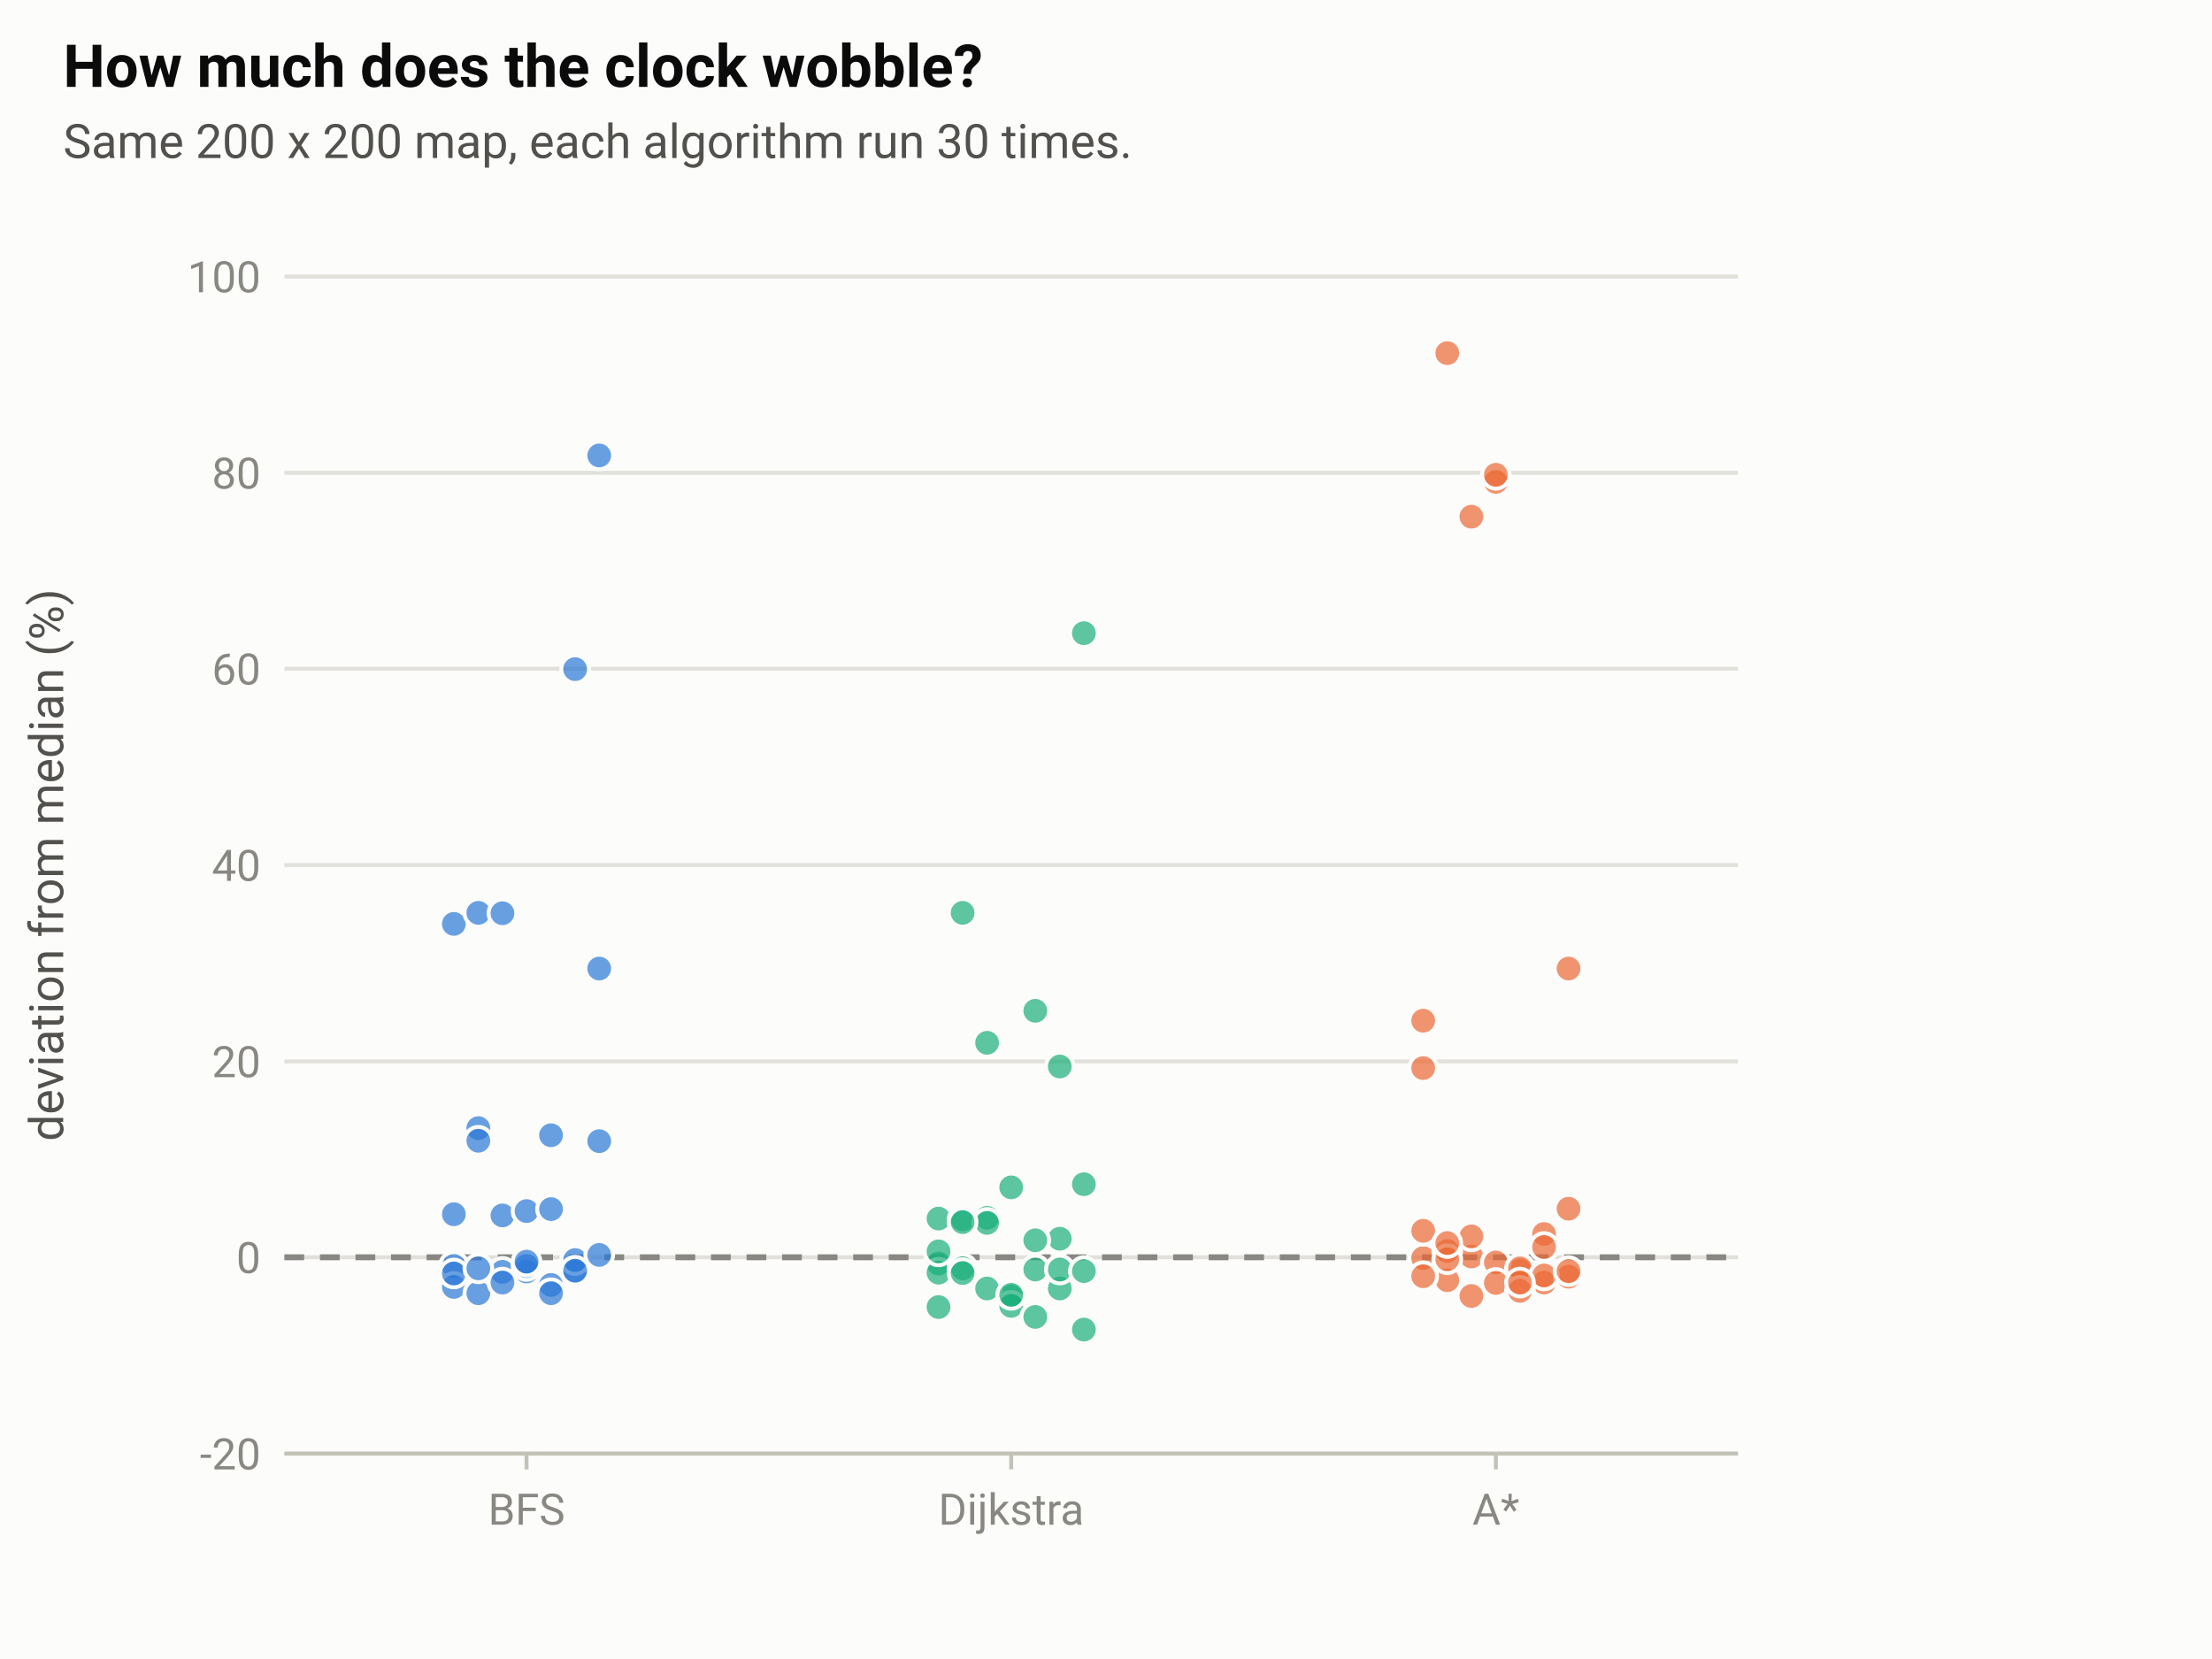
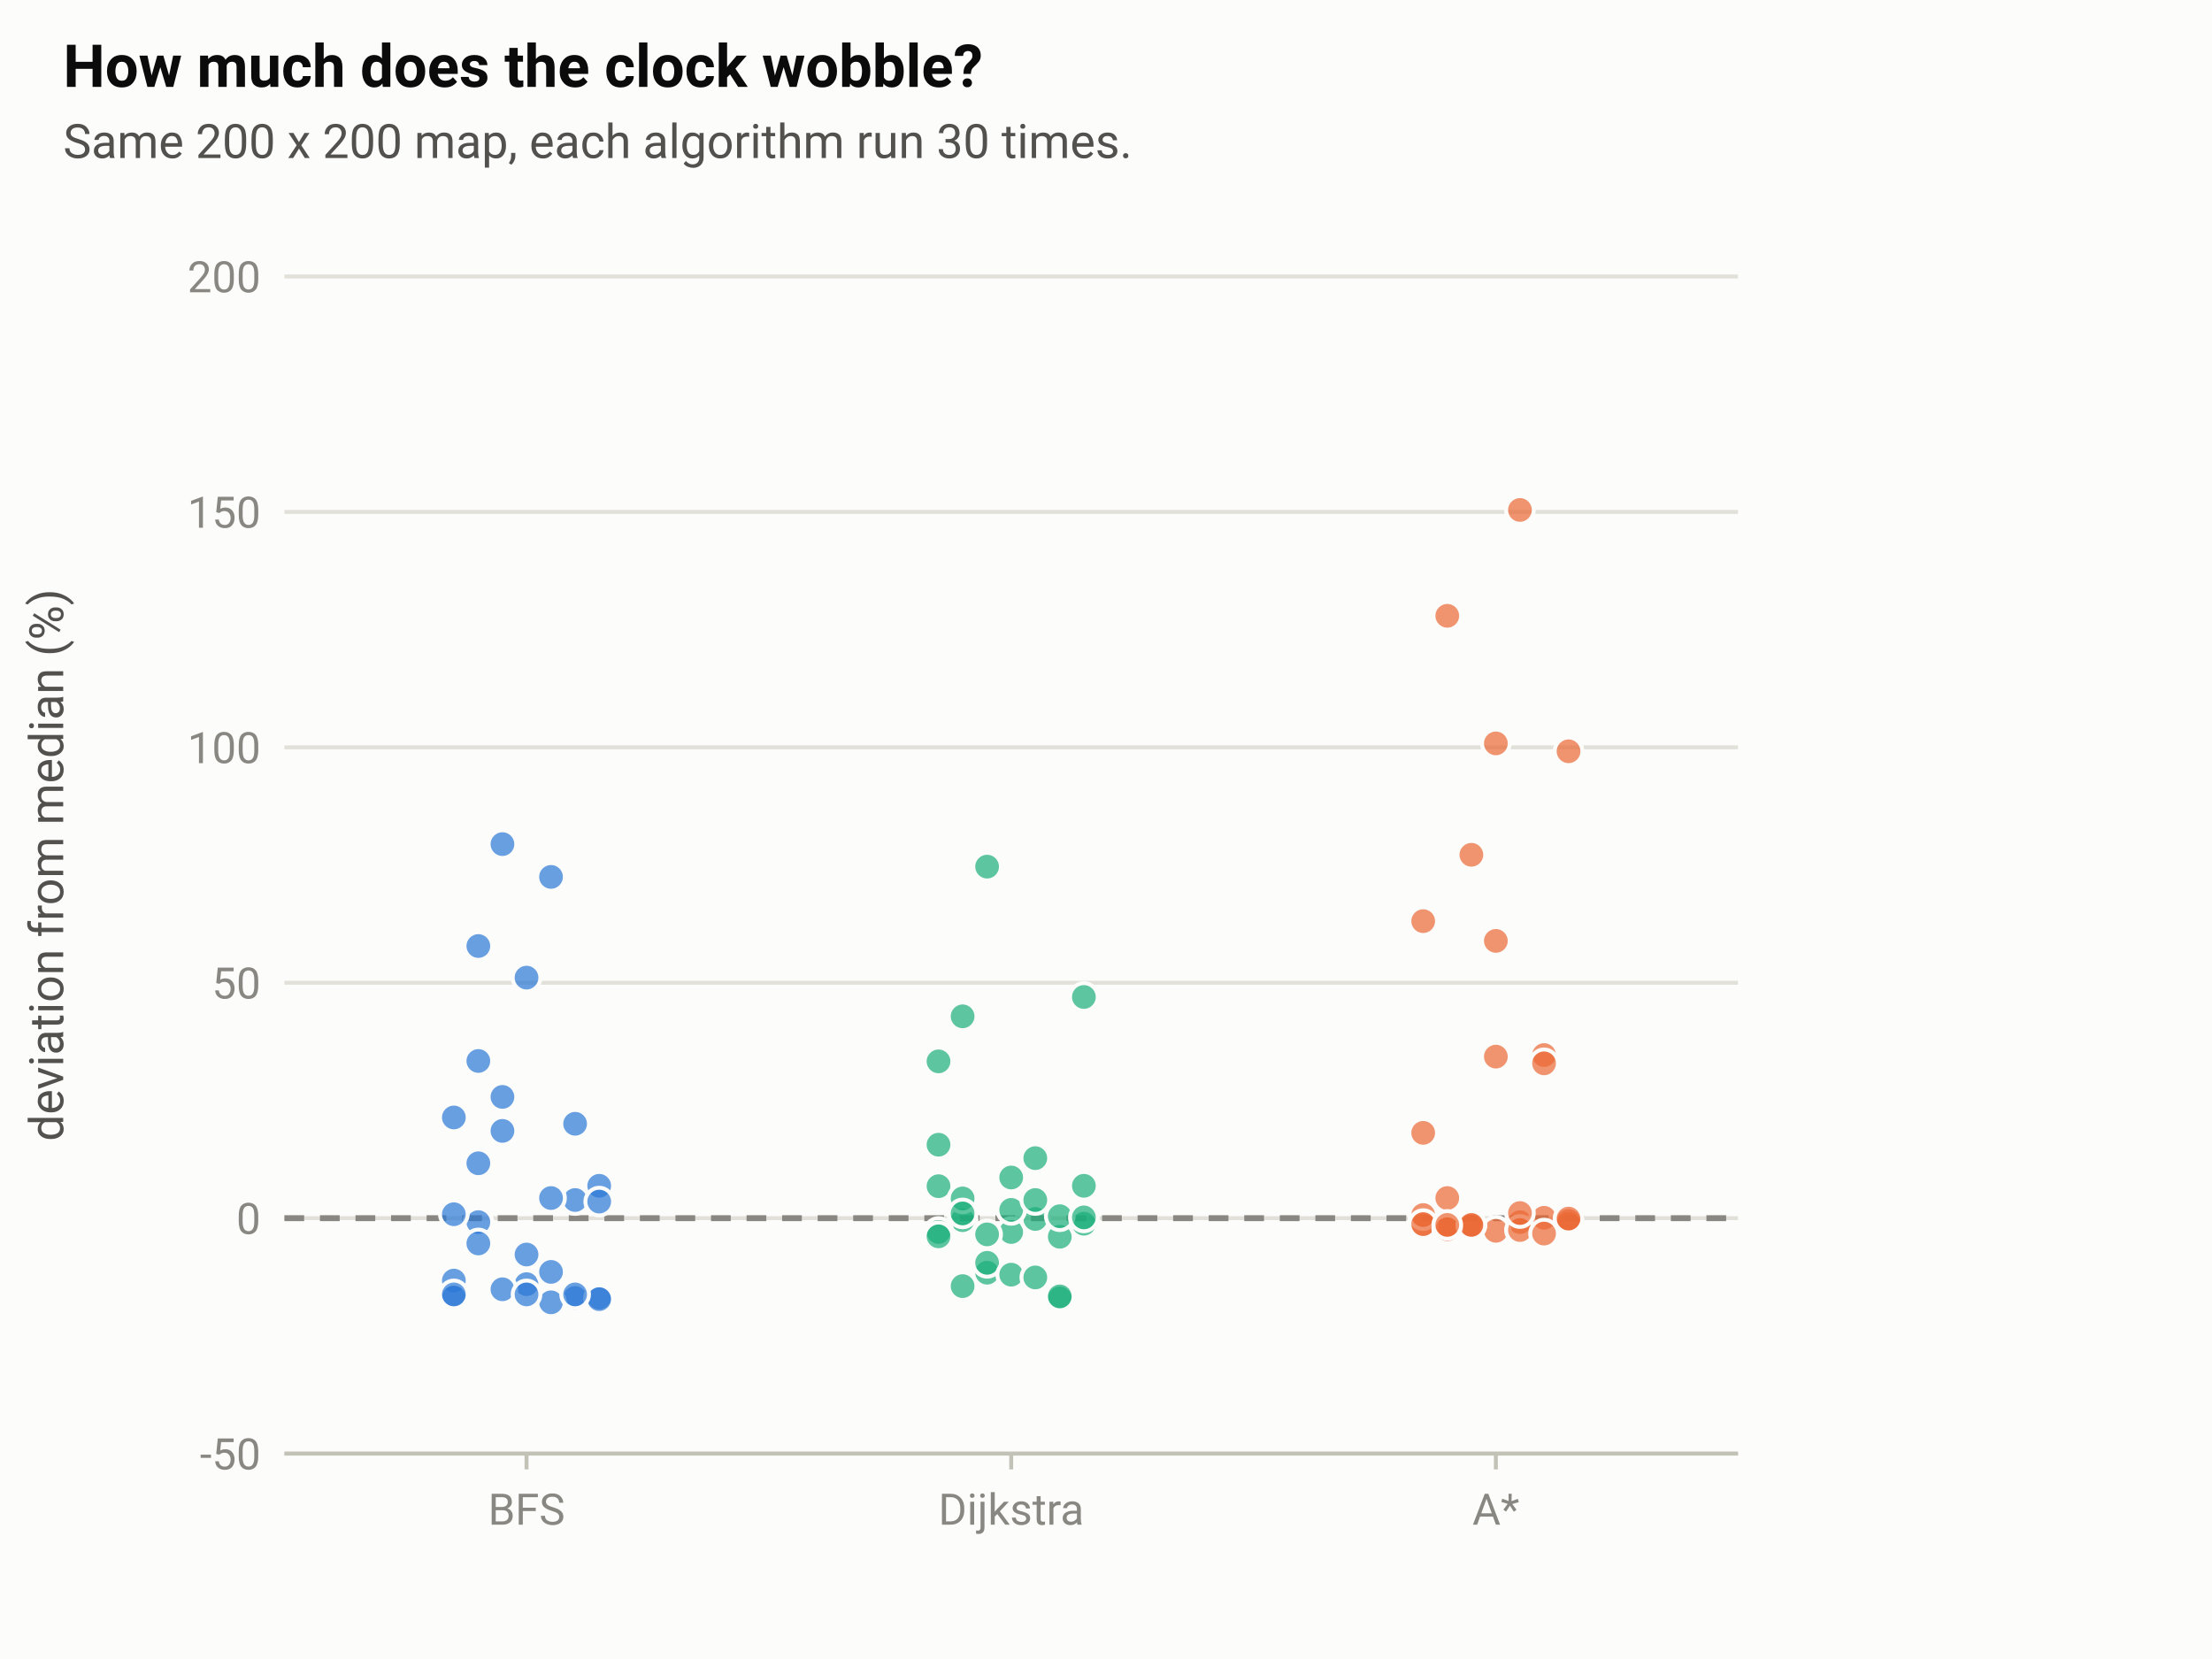
<svg xmlns="http://www.w3.org/2000/svg" width="560" height="420" viewBox="0 0 560 420" font-family="system-ui, -apple-system, 'Segoe UI', Roboto, Helvetica, Arial, sans-serif">
  <rect width="100%" height="100%" fill="#fcfcfb" />
  <text x="16.0" y="22.0" font-size="15" fill="#0b0b0b" text-anchor="start" font-weight="600">How much does the clock wobble?</text>
  <text x="16.0" y="40.0" font-size="12" fill="#52514e" text-anchor="start" font-weight="normal">Same 200 x 200 map, each algorithm run 30 times.</text>
  <line x1="72" y1="368.0" x2="440" y2="368.0" stroke="#e1e0d9" stroke-width="1" />
-   <text x="66.0" y="372.0" font-size="11" fill="#898781" text-anchor="end" font-weight="normal">-20</text>
-   <line x1="72" y1="318.3" x2="440" y2="318.3" stroke="#e1e0d9" stroke-width="1" />
-   <text x="66.0" y="322.3" font-size="11" fill="#898781" text-anchor="end" font-weight="normal">0</text>
-   <line x1="72" y1="268.7" x2="440" y2="268.7" stroke="#e1e0d9" stroke-width="1" />
-   <text x="66.0" y="272.7" font-size="11" fill="#898781" text-anchor="end" font-weight="normal">20</text>
-   <line x1="72" y1="219.0" x2="440" y2="219.0" stroke="#e1e0d9" stroke-width="1" />
-   <text x="66.0" y="223.0" font-size="11" fill="#898781" text-anchor="end" font-weight="normal">40</text>
-   <line x1="72" y1="169.3" x2="440" y2="169.3" stroke="#e1e0d9" stroke-width="1" />
-   <text x="66.0" y="173.3" font-size="11" fill="#898781" text-anchor="end" font-weight="normal">60</text>
-   <line x1="72" y1="119.7" x2="440" y2="119.7" stroke="#e1e0d9" stroke-width="1" />
-   <text x="66.0" y="123.7" font-size="11" fill="#898781" text-anchor="end" font-weight="normal">80</text>
+   <text x="66.0" y="372.0" font-size="11" fill="#898781" text-anchor="end" font-weight="normal">-50</text>
+   <line x1="72" y1="308.4" x2="440" y2="308.4" stroke="#e1e0d9" stroke-width="1" />
+   <text x="66.0" y="312.4" font-size="11" fill="#898781" text-anchor="end" font-weight="normal">0</text>
+   <line x1="72" y1="248.8" x2="440" y2="248.8" stroke="#e1e0d9" stroke-width="1" />
+   <text x="66.0" y="252.8" font-size="11" fill="#898781" text-anchor="end" font-weight="normal">50</text>
+   <line x1="72" y1="189.2" x2="440" y2="189.2" stroke="#e1e0d9" stroke-width="1" />
+   <text x="66.0" y="193.2" font-size="11" fill="#898781" text-anchor="end" font-weight="normal">100</text>
+   <line x1="72" y1="129.6" x2="440" y2="129.6" stroke="#e1e0d9" stroke-width="1" />
+   <text x="66.0" y="133.6" font-size="11" fill="#898781" text-anchor="end" font-weight="normal">150</text>
  <line x1="72" y1="70.0" x2="440" y2="70.0" stroke="#e1e0d9" stroke-width="1" />
-   <text x="66.0" y="74.0" font-size="11" fill="#898781" text-anchor="end" font-weight="normal">100</text>
+   <text x="66.0" y="74.0" font-size="11" fill="#898781" text-anchor="end" font-weight="normal">200</text>
  <text x="16.0" y="219.0" font-size="12" fill="#52514e" text-anchor="middle" font-weight="normal" transform="rotate(-90 16.0 219.0)">deviation from median (%)</text>
  <line x1="133.3" y1="368" x2="133.3" y2="372" stroke="#c3c2b7" />
  <text x="133.3" y="386.0" font-size="11" fill="#898781" text-anchor="middle" font-weight="normal">BFS</text>
  <line x1="256.0" y1="368" x2="256.0" y2="372" stroke="#c3c2b7" />
  <text x="256.0" y="386.0" font-size="11" fill="#898781" text-anchor="middle" font-weight="normal">Dijkstra</text>
  <line x1="378.7" y1="368" x2="378.7" y2="372" stroke="#c3c2b7" />
  <text x="378.7" y="386.0" font-size="11" fill="#898781" text-anchor="middle" font-weight="normal">A*</text>
  <line x1="72" y1="368" x2="440" y2="368" stroke="#c3c2b7" stroke-width="1" />
  <text x="256.0" y="408.0" font-size="12" fill="#52514e" text-anchor="middle" font-weight="normal" />
-   <polyline points="72.0,318.3 440.0,318.3" fill="none" stroke="#898781" stroke-width="1.5" stroke-dasharray="5 4" />
-   <circle cx="114.9" cy="233.9" r="3.5" fill="#2a78d6" fill-opacity="0.7" stroke="#fcfcfb" stroke-width="1" />
-   <circle cx="121.1" cy="231.1" r="3.5" fill="#2a78d6" fill-opacity="0.7" stroke="#fcfcfb" stroke-width="1" />
-   <circle cx="127.2" cy="307.7" r="3.5" fill="#2a78d6" fill-opacity="0.7" stroke="#fcfcfb" stroke-width="1" />
-   <circle cx="133.3" cy="321.9" r="3.5" fill="#2a78d6" fill-opacity="0.7" stroke="#fcfcfb" stroke-width="1" />
-   <circle cx="139.5" cy="287.4" r="3.5" fill="#2a78d6" fill-opacity="0.7" stroke="#fcfcfb" stroke-width="1" />
-   <circle cx="145.6" cy="322.1" r="3.5" fill="#2a78d6" fill-opacity="0.7" stroke="#fcfcfb" stroke-width="1" />
-   <circle cx="151.7" cy="115.3" r="3.5" fill="#2a78d6" fill-opacity="0.7" stroke="#fcfcfb" stroke-width="1" />
-   <circle cx="114.9" cy="320.5" r="3.5" fill="#2a78d6" fill-opacity="0.7" stroke="#fcfcfb" stroke-width="1" />
-   <circle cx="121.1" cy="285.6" r="3.5" fill="#2a78d6" fill-opacity="0.7" stroke="#fcfcfb" stroke-width="1" />
-   <circle cx="127.2" cy="322.0" r="3.5" fill="#2a78d6" fill-opacity="0.7" stroke="#fcfcfb" stroke-width="1" />
-   <circle cx="133.3" cy="306.6" r="3.5" fill="#2a78d6" fill-opacity="0.7" stroke="#fcfcfb" stroke-width="1" />
-   <circle cx="139.5" cy="325.3" r="3.5" fill="#2a78d6" fill-opacity="0.7" stroke="#fcfcfb" stroke-width="1" />
-   <circle cx="145.6" cy="169.4" r="3.5" fill="#2a78d6" fill-opacity="0.7" stroke="#fcfcfb" stroke-width="1" />
-   <circle cx="151.7" cy="288.9" r="3.5" fill="#2a78d6" fill-opacity="0.7" stroke="#fcfcfb" stroke-width="1" />
-   <circle cx="114.9" cy="325.8" r="3.5" fill="#2a78d6" fill-opacity="0.7" stroke="#fcfcfb" stroke-width="1" />
-   <circle cx="121.1" cy="327.4" r="3.5" fill="#2a78d6" fill-opacity="0.7" stroke="#fcfcfb" stroke-width="1" />
-   <circle cx="127.2" cy="324.7" r="3.5" fill="#2a78d6" fill-opacity="0.7" stroke="#fcfcfb" stroke-width="1" />
-   <circle cx="133.3" cy="320.5" r="3.5" fill="#2a78d6" fill-opacity="0.7" stroke="#fcfcfb" stroke-width="1" />
-   <circle cx="139.5" cy="327.4" r="3.5" fill="#2a78d6" fill-opacity="0.7" stroke="#fcfcfb" stroke-width="1" />
-   <circle cx="145.6" cy="319.0" r="3.5" fill="#2a78d6" fill-opacity="0.7" stroke="#fcfcfb" stroke-width="1" />
-   <circle cx="151.7" cy="245.2" r="3.5" fill="#2a78d6" fill-opacity="0.7" stroke="#fcfcfb" stroke-width="1" />
-   <circle cx="114.9" cy="322.4" r="3.5" fill="#2a78d6" fill-opacity="0.7" stroke="#fcfcfb" stroke-width="1" />
-   <circle cx="121.1" cy="288.8" r="3.5" fill="#2a78d6" fill-opacity="0.7" stroke="#fcfcfb" stroke-width="1" />
-   <circle cx="127.2" cy="231.2" r="3.5" fill="#2a78d6" fill-opacity="0.7" stroke="#fcfcfb" stroke-width="1" />
-   <circle cx="133.3" cy="319.4" r="3.5" fill="#2a78d6" fill-opacity="0.7" stroke="#fcfcfb" stroke-width="1" />
-   <circle cx="139.5" cy="306.1" r="3.5" fill="#2a78d6" fill-opacity="0.7" stroke="#fcfcfb" stroke-width="1" />
-   <circle cx="145.6" cy="321.7" r="3.5" fill="#2a78d6" fill-opacity="0.7" stroke="#fcfcfb" stroke-width="1" />
-   <circle cx="151.7" cy="317.7" r="3.5" fill="#2a78d6" fill-opacity="0.7" stroke="#fcfcfb" stroke-width="1" />
+   <polyline points="72.0,308.4 440.0,308.4" fill="none" stroke="#898781" stroke-width="1.5" stroke-dasharray="5 4" />
+   <circle cx="114.9" cy="324.2" r="3.5" fill="#2a78d6" fill-opacity="0.7" stroke="#fcfcfb" stroke-width="1" />
+   <circle cx="121.1" cy="268.6" r="3.5" fill="#2a78d6" fill-opacity="0.7" stroke="#fcfcfb" stroke-width="1" />
+   <circle cx="127.2" cy="213.7" r="3.5" fill="#2a78d6" fill-opacity="0.7" stroke="#fcfcfb" stroke-width="1" />
+   <circle cx="133.3" cy="325.1" r="3.5" fill="#2a78d6" fill-opacity="0.7" stroke="#fcfcfb" stroke-width="1" />
+   <circle cx="139.5" cy="322.0" r="3.5" fill="#2a78d6" fill-opacity="0.7" stroke="#fcfcfb" stroke-width="1" />
+   <circle cx="145.6" cy="328.6" r="3.5" fill="#2a78d6" fill-opacity="0.7" stroke="#fcfcfb" stroke-width="1" />
+   <circle cx="151.7" cy="328.5" r="3.5" fill="#2a78d6" fill-opacity="0.7" stroke="#fcfcfb" stroke-width="1" />
+   <circle cx="114.9" cy="328.5" r="3.5" fill="#2a78d6" fill-opacity="0.7" stroke="#fcfcfb" stroke-width="1" />
+   <circle cx="121.1" cy="309.4" r="3.5" fill="#2a78d6" fill-opacity="0.7" stroke="#fcfcfb" stroke-width="1" />
+   <circle cx="127.2" cy="286.3" r="3.5" fill="#2a78d6" fill-opacity="0.7" stroke="#fcfcfb" stroke-width="1" />
+   <circle cx="133.3" cy="247.5" r="3.5" fill="#2a78d6" fill-opacity="0.7" stroke="#fcfcfb" stroke-width="1" />
+   <circle cx="139.5" cy="222.0" r="3.5" fill="#2a78d6" fill-opacity="0.7" stroke="#fcfcfb" stroke-width="1" />
+   <circle cx="145.6" cy="303.8" r="3.5" fill="#2a78d6" fill-opacity="0.7" stroke="#fcfcfb" stroke-width="1" />
+   <circle cx="151.7" cy="328.9" r="3.5" fill="#2a78d6" fill-opacity="0.7" stroke="#fcfcfb" stroke-width="1" />
+   <circle cx="114.9" cy="282.9" r="3.5" fill="#2a78d6" fill-opacity="0.7" stroke="#fcfcfb" stroke-width="1" />
+   <circle cx="121.1" cy="239.5" r="3.5" fill="#2a78d6" fill-opacity="0.7" stroke="#fcfcfb" stroke-width="1" />
+   <circle cx="127.2" cy="277.7" r="3.5" fill="#2a78d6" fill-opacity="0.7" stroke="#fcfcfb" stroke-width="1" />
+   <circle cx="133.3" cy="317.6" r="3.5" fill="#2a78d6" fill-opacity="0.7" stroke="#fcfcfb" stroke-width="1" />
+   <circle cx="139.5" cy="329.7" r="3.5" fill="#2a78d6" fill-opacity="0.7" stroke="#fcfcfb" stroke-width="1" />
+   <circle cx="145.6" cy="284.5" r="3.5" fill="#2a78d6" fill-opacity="0.7" stroke="#fcfcfb" stroke-width="1" />
+   <circle cx="151.7" cy="300.2" r="3.5" fill="#2a78d6" fill-opacity="0.7" stroke="#fcfcfb" stroke-width="1" />
+   <circle cx="114.9" cy="327.7" r="3.5" fill="#2a78d6" fill-opacity="0.7" stroke="#fcfcfb" stroke-width="1" />
+   <circle cx="121.1" cy="294.5" r="3.5" fill="#2a78d6" fill-opacity="0.7" stroke="#fcfcfb" stroke-width="1" />
+   <circle cx="127.2" cy="326.4" r="3.5" fill="#2a78d6" fill-opacity="0.7" stroke="#fcfcfb" stroke-width="1" />
+   <circle cx="133.3" cy="327.7" r="3.5" fill="#2a78d6" fill-opacity="0.7" stroke="#fcfcfb" stroke-width="1" />
+   <circle cx="139.5" cy="303.3" r="3.5" fill="#2a78d6" fill-opacity="0.7" stroke="#fcfcfb" stroke-width="1" />
+   <circle cx="145.6" cy="327.7" r="3.5" fill="#2a78d6" fill-opacity="0.7" stroke="#fcfcfb" stroke-width="1" />
+   <circle cx="151.7" cy="304.2" r="3.5" fill="#2a78d6" fill-opacity="0.7" stroke="#fcfcfb" stroke-width="1" />
  <circle cx="114.9" cy="307.4" r="3.5" fill="#2a78d6" fill-opacity="0.7" stroke="#fcfcfb" stroke-width="1" />
-   <circle cx="121.1" cy="321.1" r="3.5" fill="#2a78d6" fill-opacity="0.7" stroke="#fcfcfb" stroke-width="1" />
-   <circle cx="237.6" cy="319.9" r="3.5" fill="#1baf7a" fill-opacity="0.7" stroke="#fcfcfb" stroke-width="1" />
-   <circle cx="243.7" cy="231.1" r="3.5" fill="#1baf7a" fill-opacity="0.7" stroke="#fcfcfb" stroke-width="1" />
-   <circle cx="249.9" cy="264.0" r="3.5" fill="#1baf7a" fill-opacity="0.7" stroke="#fcfcfb" stroke-width="1" />
-   <circle cx="256.0" cy="328.2" r="3.5" fill="#1baf7a" fill-opacity="0.7" stroke="#fcfcfb" stroke-width="1" />
-   <circle cx="262.1" cy="255.9" r="3.5" fill="#1baf7a" fill-opacity="0.7" stroke="#fcfcfb" stroke-width="1" />
-   <circle cx="268.3" cy="313.6" r="3.5" fill="#1baf7a" fill-opacity="0.7" stroke="#fcfcfb" stroke-width="1" />
-   <circle cx="274.4" cy="299.8" r="3.5" fill="#1baf7a" fill-opacity="0.7" stroke="#fcfcfb" stroke-width="1" />
-   <circle cx="237.6" cy="322.2" r="3.5" fill="#1baf7a" fill-opacity="0.7" stroke="#fcfcfb" stroke-width="1" />
-   <circle cx="243.7" cy="321.1" r="3.5" fill="#1baf7a" fill-opacity="0.7" stroke="#fcfcfb" stroke-width="1" />
-   <circle cx="249.9" cy="308.3" r="3.5" fill="#1baf7a" fill-opacity="0.7" stroke="#fcfcfb" stroke-width="1" />
-   <circle cx="256.0" cy="330.6" r="3.5" fill="#1baf7a" fill-opacity="0.7" stroke="#fcfcfb" stroke-width="1" />
-   <circle cx="262.1" cy="333.4" r="3.5" fill="#1baf7a" fill-opacity="0.7" stroke="#fcfcfb" stroke-width="1" />
-   <circle cx="268.3" cy="270.0" r="3.5" fill="#1baf7a" fill-opacity="0.7" stroke="#fcfcfb" stroke-width="1" />
-   <circle cx="274.4" cy="336.6" r="3.5" fill="#1baf7a" fill-opacity="0.7" stroke="#fcfcfb" stroke-width="1" />
-   <circle cx="237.6" cy="308.5" r="3.5" fill="#1baf7a" fill-opacity="0.7" stroke="#fcfcfb" stroke-width="1" />
-   <circle cx="243.7" cy="308.7" r="3.5" fill="#1baf7a" fill-opacity="0.7" stroke="#fcfcfb" stroke-width="1" />
-   <circle cx="249.9" cy="326.2" r="3.5" fill="#1baf7a" fill-opacity="0.7" stroke="#fcfcfb" stroke-width="1" />
-   <circle cx="256.0" cy="327.8" r="3.5" fill="#1baf7a" fill-opacity="0.7" stroke="#fcfcfb" stroke-width="1" />
-   <circle cx="262.1" cy="321.4" r="3.5" fill="#1baf7a" fill-opacity="0.7" stroke="#fcfcfb" stroke-width="1" />
-   <circle cx="268.3" cy="326.2" r="3.5" fill="#1baf7a" fill-opacity="0.7" stroke="#fcfcfb" stroke-width="1" />
-   <circle cx="274.4" cy="160.3" r="3.5" fill="#1baf7a" fill-opacity="0.7" stroke="#fcfcfb" stroke-width="1" />
-   <circle cx="237.6" cy="316.8" r="3.5" fill="#1baf7a" fill-opacity="0.7" stroke="#fcfcfb" stroke-width="1" />
-   <circle cx="243.7" cy="322.3" r="3.5" fill="#1baf7a" fill-opacity="0.7" stroke="#fcfcfb" stroke-width="1" />
-   <circle cx="249.9" cy="309.6" r="3.5" fill="#1baf7a" fill-opacity="0.7" stroke="#fcfcfb" stroke-width="1" />
-   <circle cx="256.0" cy="300.6" r="3.5" fill="#1baf7a" fill-opacity="0.7" stroke="#fcfcfb" stroke-width="1" />
-   <circle cx="262.1" cy="314.0" r="3.5" fill="#1baf7a" fill-opacity="0.7" stroke="#fcfcfb" stroke-width="1" />
-   <circle cx="268.3" cy="321.4" r="3.5" fill="#1baf7a" fill-opacity="0.7" stroke="#fcfcfb" stroke-width="1" />
-   <circle cx="274.4" cy="321.8" r="3.5" fill="#1baf7a" fill-opacity="0.7" stroke="#fcfcfb" stroke-width="1" />
-   <circle cx="237.6" cy="330.9" r="3.5" fill="#1baf7a" fill-opacity="0.7" stroke="#fcfcfb" stroke-width="1" />
-   <circle cx="243.7" cy="309.4" r="3.5" fill="#1baf7a" fill-opacity="0.7" stroke="#fcfcfb" stroke-width="1" />
-   <circle cx="360.3" cy="318.5" r="3.5" fill="#eb6834" fill-opacity="0.7" stroke="#fcfcfb" stroke-width="1" />
-   <circle cx="366.4" cy="89.4" r="3.5" fill="#eb6834" fill-opacity="0.7" stroke="#fcfcfb" stroke-width="1" />
-   <circle cx="372.5" cy="318.1" r="3.5" fill="#eb6834" fill-opacity="0.7" stroke="#fcfcfb" stroke-width="1" />
-   <circle cx="378.7" cy="122.0" r="3.5" fill="#eb6834" fill-opacity="0.7" stroke="#fcfcfb" stroke-width="1" />
-   <circle cx="384.8" cy="321.6" r="3.5" fill="#eb6834" fill-opacity="0.7" stroke="#fcfcfb" stroke-width="1" />
-   <circle cx="390.9" cy="312.4" r="3.5" fill="#eb6834" fill-opacity="0.7" stroke="#fcfcfb" stroke-width="1" />
-   <circle cx="397.1" cy="306.0" r="3.5" fill="#eb6834" fill-opacity="0.7" stroke="#fcfcfb" stroke-width="1" />
-   <circle cx="360.3" cy="258.4" r="3.5" fill="#eb6834" fill-opacity="0.7" stroke="#fcfcfb" stroke-width="1" />
-   <circle cx="366.4" cy="316.7" r="3.5" fill="#eb6834" fill-opacity="0.7" stroke="#fcfcfb" stroke-width="1" />
-   <circle cx="372.5" cy="313.0" r="3.5" fill="#eb6834" fill-opacity="0.7" stroke="#fcfcfb" stroke-width="1" />
-   <circle cx="378.7" cy="319.6" r="3.5" fill="#eb6834" fill-opacity="0.7" stroke="#fcfcfb" stroke-width="1" />
-   <circle cx="384.8" cy="321.1" r="3.5" fill="#eb6834" fill-opacity="0.7" stroke="#fcfcfb" stroke-width="1" />
-   <circle cx="390.9" cy="324.7" r="3.5" fill="#eb6834" fill-opacity="0.7" stroke="#fcfcfb" stroke-width="1" />
-   <circle cx="397.1" cy="323.2" r="3.5" fill="#eb6834" fill-opacity="0.7" stroke="#fcfcfb" stroke-width="1" />
-   <circle cx="360.3" cy="311.6" r="3.5" fill="#eb6834" fill-opacity="0.7" stroke="#fcfcfb" stroke-width="1" />
-   <circle cx="366.4" cy="324.1" r="3.5" fill="#eb6834" fill-opacity="0.7" stroke="#fcfcfb" stroke-width="1" />
-   <circle cx="372.5" cy="328.1" r="3.5" fill="#eb6834" fill-opacity="0.7" stroke="#fcfcfb" stroke-width="1" />
-   <circle cx="378.7" cy="324.8" r="3.5" fill="#eb6834" fill-opacity="0.7" stroke="#fcfcfb" stroke-width="1" />
-   <circle cx="384.8" cy="326.8" r="3.5" fill="#eb6834" fill-opacity="0.7" stroke="#fcfcfb" stroke-width="1" />
-   <circle cx="390.9" cy="322.9" r="3.5" fill="#eb6834" fill-opacity="0.7" stroke="#fcfcfb" stroke-width="1" />
-   <circle cx="397.1" cy="245.2" r="3.5" fill="#eb6834" fill-opacity="0.7" stroke="#fcfcfb" stroke-width="1" />
-   <circle cx="360.3" cy="323.1" r="3.5" fill="#eb6834" fill-opacity="0.7" stroke="#fcfcfb" stroke-width="1" />
-   <circle cx="366.4" cy="318.8" r="3.5" fill="#eb6834" fill-opacity="0.7" stroke="#fcfcfb" stroke-width="1" />
-   <circle cx="372.5" cy="130.8" r="3.5" fill="#eb6834" fill-opacity="0.7" stroke="#fcfcfb" stroke-width="1" />
-   <circle cx="378.7" cy="120.2" r="3.5" fill="#eb6834" fill-opacity="0.7" stroke="#fcfcfb" stroke-width="1" />
-   <circle cx="384.8" cy="324.7" r="3.5" fill="#eb6834" fill-opacity="0.7" stroke="#fcfcfb" stroke-width="1" />
-   <circle cx="390.9" cy="315.7" r="3.5" fill="#eb6834" fill-opacity="0.7" stroke="#fcfcfb" stroke-width="1" />
-   <circle cx="397.1" cy="321.8" r="3.5" fill="#eb6834" fill-opacity="0.7" stroke="#fcfcfb" stroke-width="1" />
-   <circle cx="360.3" cy="270.4" r="3.5" fill="#eb6834" fill-opacity="0.7" stroke="#fcfcfb" stroke-width="1" />
-   <circle cx="366.4" cy="314.7" r="3.5" fill="#eb6834" fill-opacity="0.7" stroke="#fcfcfb" stroke-width="1" />
+   <circle cx="121.1" cy="314.8" r="3.5" fill="#2a78d6" fill-opacity="0.7" stroke="#fcfcfb" stroke-width="1" />
+   <circle cx="237.6" cy="300.3" r="3.5" fill="#1baf7a" fill-opacity="0.7" stroke="#fcfcfb" stroke-width="1" />
+   <circle cx="243.7" cy="308.9" r="3.5" fill="#1baf7a" fill-opacity="0.7" stroke="#fcfcfb" stroke-width="1" />
+   <circle cx="249.9" cy="219.4" r="3.5" fill="#1baf7a" fill-opacity="0.7" stroke="#fcfcfb" stroke-width="1" />
+   <circle cx="256.0" cy="298.1" r="3.5" fill="#1baf7a" fill-opacity="0.7" stroke="#fcfcfb" stroke-width="1" />
+   <circle cx="262.1" cy="293.2" r="3.5" fill="#1baf7a" fill-opacity="0.7" stroke="#fcfcfb" stroke-width="1" />
+   <circle cx="268.3" cy="313.1" r="3.5" fill="#1baf7a" fill-opacity="0.7" stroke="#fcfcfb" stroke-width="1" />
+   <circle cx="274.4" cy="309.8" r="3.5" fill="#1baf7a" fill-opacity="0.7" stroke="#fcfcfb" stroke-width="1" />
+   <circle cx="237.6" cy="289.8" r="3.5" fill="#1baf7a" fill-opacity="0.7" stroke="#fcfcfb" stroke-width="1" />
+   <circle cx="243.7" cy="257.3" r="3.5" fill="#1baf7a" fill-opacity="0.7" stroke="#fcfcfb" stroke-width="1" />
+   <circle cx="249.9" cy="322.2" r="3.5" fill="#1baf7a" fill-opacity="0.7" stroke="#fcfcfb" stroke-width="1" />
+   <circle cx="256.0" cy="311.9" r="3.5" fill="#1baf7a" fill-opacity="0.7" stroke="#fcfcfb" stroke-width="1" />
+   <circle cx="262.1" cy="308.6" r="3.5" fill="#1baf7a" fill-opacity="0.7" stroke="#fcfcfb" stroke-width="1" />
+   <circle cx="268.3" cy="307.9" r="3.5" fill="#1baf7a" fill-opacity="0.7" stroke="#fcfcfb" stroke-width="1" />
+   <circle cx="274.4" cy="252.4" r="3.5" fill="#1baf7a" fill-opacity="0.7" stroke="#fcfcfb" stroke-width="1" />
+   <circle cx="237.6" cy="311.9" r="3.5" fill="#1baf7a" fill-opacity="0.7" stroke="#fcfcfb" stroke-width="1" />
+   <circle cx="243.7" cy="303.4" r="3.5" fill="#1baf7a" fill-opacity="0.7" stroke="#fcfcfb" stroke-width="1" />
+   <circle cx="249.9" cy="319.7" r="3.5" fill="#1baf7a" fill-opacity="0.7" stroke="#fcfcfb" stroke-width="1" />
+   <circle cx="256.0" cy="306.3" r="3.5" fill="#1baf7a" fill-opacity="0.7" stroke="#fcfcfb" stroke-width="1" />
+   <circle cx="262.1" cy="303.8" r="3.5" fill="#1baf7a" fill-opacity="0.7" stroke="#fcfcfb" stroke-width="1" />
+   <circle cx="268.3" cy="328.7" r="3.5" fill="#1baf7a" fill-opacity="0.7" stroke="#fcfcfb" stroke-width="1" />
+   <circle cx="274.4" cy="308.2" r="3.5" fill="#1baf7a" fill-opacity="0.7" stroke="#fcfcfb" stroke-width="1" />
+   <circle cx="237.6" cy="313.0" r="3.5" fill="#1baf7a" fill-opacity="0.7" stroke="#fcfcfb" stroke-width="1" />
+   <circle cx="243.7" cy="325.6" r="3.5" fill="#1baf7a" fill-opacity="0.7" stroke="#fcfcfb" stroke-width="1" />
+   <circle cx="249.9" cy="312.5" r="3.5" fill="#1baf7a" fill-opacity="0.7" stroke="#fcfcfb" stroke-width="1" />
+   <circle cx="256.0" cy="322.7" r="3.5" fill="#1baf7a" fill-opacity="0.7" stroke="#fcfcfb" stroke-width="1" />
+   <circle cx="262.1" cy="323.4" r="3.5" fill="#1baf7a" fill-opacity="0.7" stroke="#fcfcfb" stroke-width="1" />
+   <circle cx="268.3" cy="328.2" r="3.5" fill="#1baf7a" fill-opacity="0.7" stroke="#fcfcfb" stroke-width="1" />
+   <circle cx="274.4" cy="300.2" r="3.5" fill="#1baf7a" fill-opacity="0.7" stroke="#fcfcfb" stroke-width="1" />
+   <circle cx="237.6" cy="268.7" r="3.5" fill="#1baf7a" fill-opacity="0.7" stroke="#fcfcfb" stroke-width="1" />
+   <circle cx="243.7" cy="307.2" r="3.5" fill="#1baf7a" fill-opacity="0.7" stroke="#fcfcfb" stroke-width="1" />
+   <circle cx="360.3" cy="310.3" r="3.5" fill="#eb6834" fill-opacity="0.7" stroke="#fcfcfb" stroke-width="1" />
+   <circle cx="366.4" cy="303.3" r="3.5" fill="#eb6834" fill-opacity="0.7" stroke="#fcfcfb" stroke-width="1" />
+   <circle cx="372.5" cy="216.4" r="3.5" fill="#eb6834" fill-opacity="0.7" stroke="#fcfcfb" stroke-width="1" />
+   <circle cx="378.7" cy="267.5" r="3.5" fill="#eb6834" fill-opacity="0.7" stroke="#fcfcfb" stroke-width="1" />
+   <circle cx="384.8" cy="309.4" r="3.5" fill="#eb6834" fill-opacity="0.7" stroke="#fcfcfb" stroke-width="1" />
+   <circle cx="390.9" cy="308.3" r="3.5" fill="#eb6834" fill-opacity="0.7" stroke="#fcfcfb" stroke-width="1" />
+   <circle cx="397.1" cy="309.9" r="3.5" fill="#eb6834" fill-opacity="0.7" stroke="#fcfcfb" stroke-width="1" />
+   <circle cx="360.3" cy="307.6" r="3.5" fill="#eb6834" fill-opacity="0.7" stroke="#fcfcfb" stroke-width="1" />
+   <circle cx="366.4" cy="310.3" r="3.5" fill="#eb6834" fill-opacity="0.7" stroke="#fcfcfb" stroke-width="1" />
+   <circle cx="372.5" cy="310.5" r="3.5" fill="#eb6834" fill-opacity="0.7" stroke="#fcfcfb" stroke-width="1" />
+   <circle cx="378.7" cy="311.6" r="3.5" fill="#eb6834" fill-opacity="0.7" stroke="#fcfcfb" stroke-width="1" />
+   <circle cx="384.8" cy="129.1" r="3.5" fill="#eb6834" fill-opacity="0.7" stroke="#fcfcfb" stroke-width="1" />
+   <circle cx="390.9" cy="267.1" r="3.5" fill="#eb6834" fill-opacity="0.7" stroke="#fcfcfb" stroke-width="1" />
+   <circle cx="397.1" cy="309.1" r="3.5" fill="#eb6834" fill-opacity="0.7" stroke="#fcfcfb" stroke-width="1" />
+   <circle cx="360.3" cy="309.9" r="3.5" fill="#eb6834" fill-opacity="0.7" stroke="#fcfcfb" stroke-width="1" />
+   <circle cx="366.4" cy="155.9" r="3.5" fill="#eb6834" fill-opacity="0.7" stroke="#fcfcfb" stroke-width="1" />
+   <circle cx="372.5" cy="310.2" r="3.5" fill="#eb6834" fill-opacity="0.7" stroke="#fcfcfb" stroke-width="1" />
+   <circle cx="378.7" cy="188.2" r="3.5" fill="#eb6834" fill-opacity="0.7" stroke="#fcfcfb" stroke-width="1" />
+   <circle cx="384.8" cy="311.4" r="3.5" fill="#eb6834" fill-opacity="0.7" stroke="#fcfcfb" stroke-width="1" />
+   <circle cx="390.9" cy="312.3" r="3.5" fill="#eb6834" fill-opacity="0.7" stroke="#fcfcfb" stroke-width="1" />
+   <circle cx="397.1" cy="308.5" r="3.5" fill="#eb6834" fill-opacity="0.7" stroke="#fcfcfb" stroke-width="1" />
+   <circle cx="360.3" cy="286.8" r="3.5" fill="#eb6834" fill-opacity="0.7" stroke="#fcfcfb" stroke-width="1" />
+   <circle cx="366.4" cy="311.2" r="3.5" fill="#eb6834" fill-opacity="0.7" stroke="#fcfcfb" stroke-width="1" />
+   <circle cx="372.5" cy="310.1" r="3.5" fill="#eb6834" fill-opacity="0.7" stroke="#fcfcfb" stroke-width="1" />
+   <circle cx="378.7" cy="238.2" r="3.5" fill="#eb6834" fill-opacity="0.7" stroke="#fcfcfb" stroke-width="1" />
+   <circle cx="384.8" cy="307.1" r="3.5" fill="#eb6834" fill-opacity="0.7" stroke="#fcfcfb" stroke-width="1" />
+   <circle cx="390.9" cy="269.2" r="3.5" fill="#eb6834" fill-opacity="0.7" stroke="#fcfcfb" stroke-width="1" />
+   <circle cx="397.1" cy="190.2" r="3.5" fill="#eb6834" fill-opacity="0.7" stroke="#fcfcfb" stroke-width="1" />
+   <circle cx="360.3" cy="233.2" r="3.5" fill="#eb6834" fill-opacity="0.7" stroke="#fcfcfb" stroke-width="1" />
+   <circle cx="366.4" cy="310.1" r="3.5" fill="#eb6834" fill-opacity="0.7" stroke="#fcfcfb" stroke-width="1" />
</svg>
